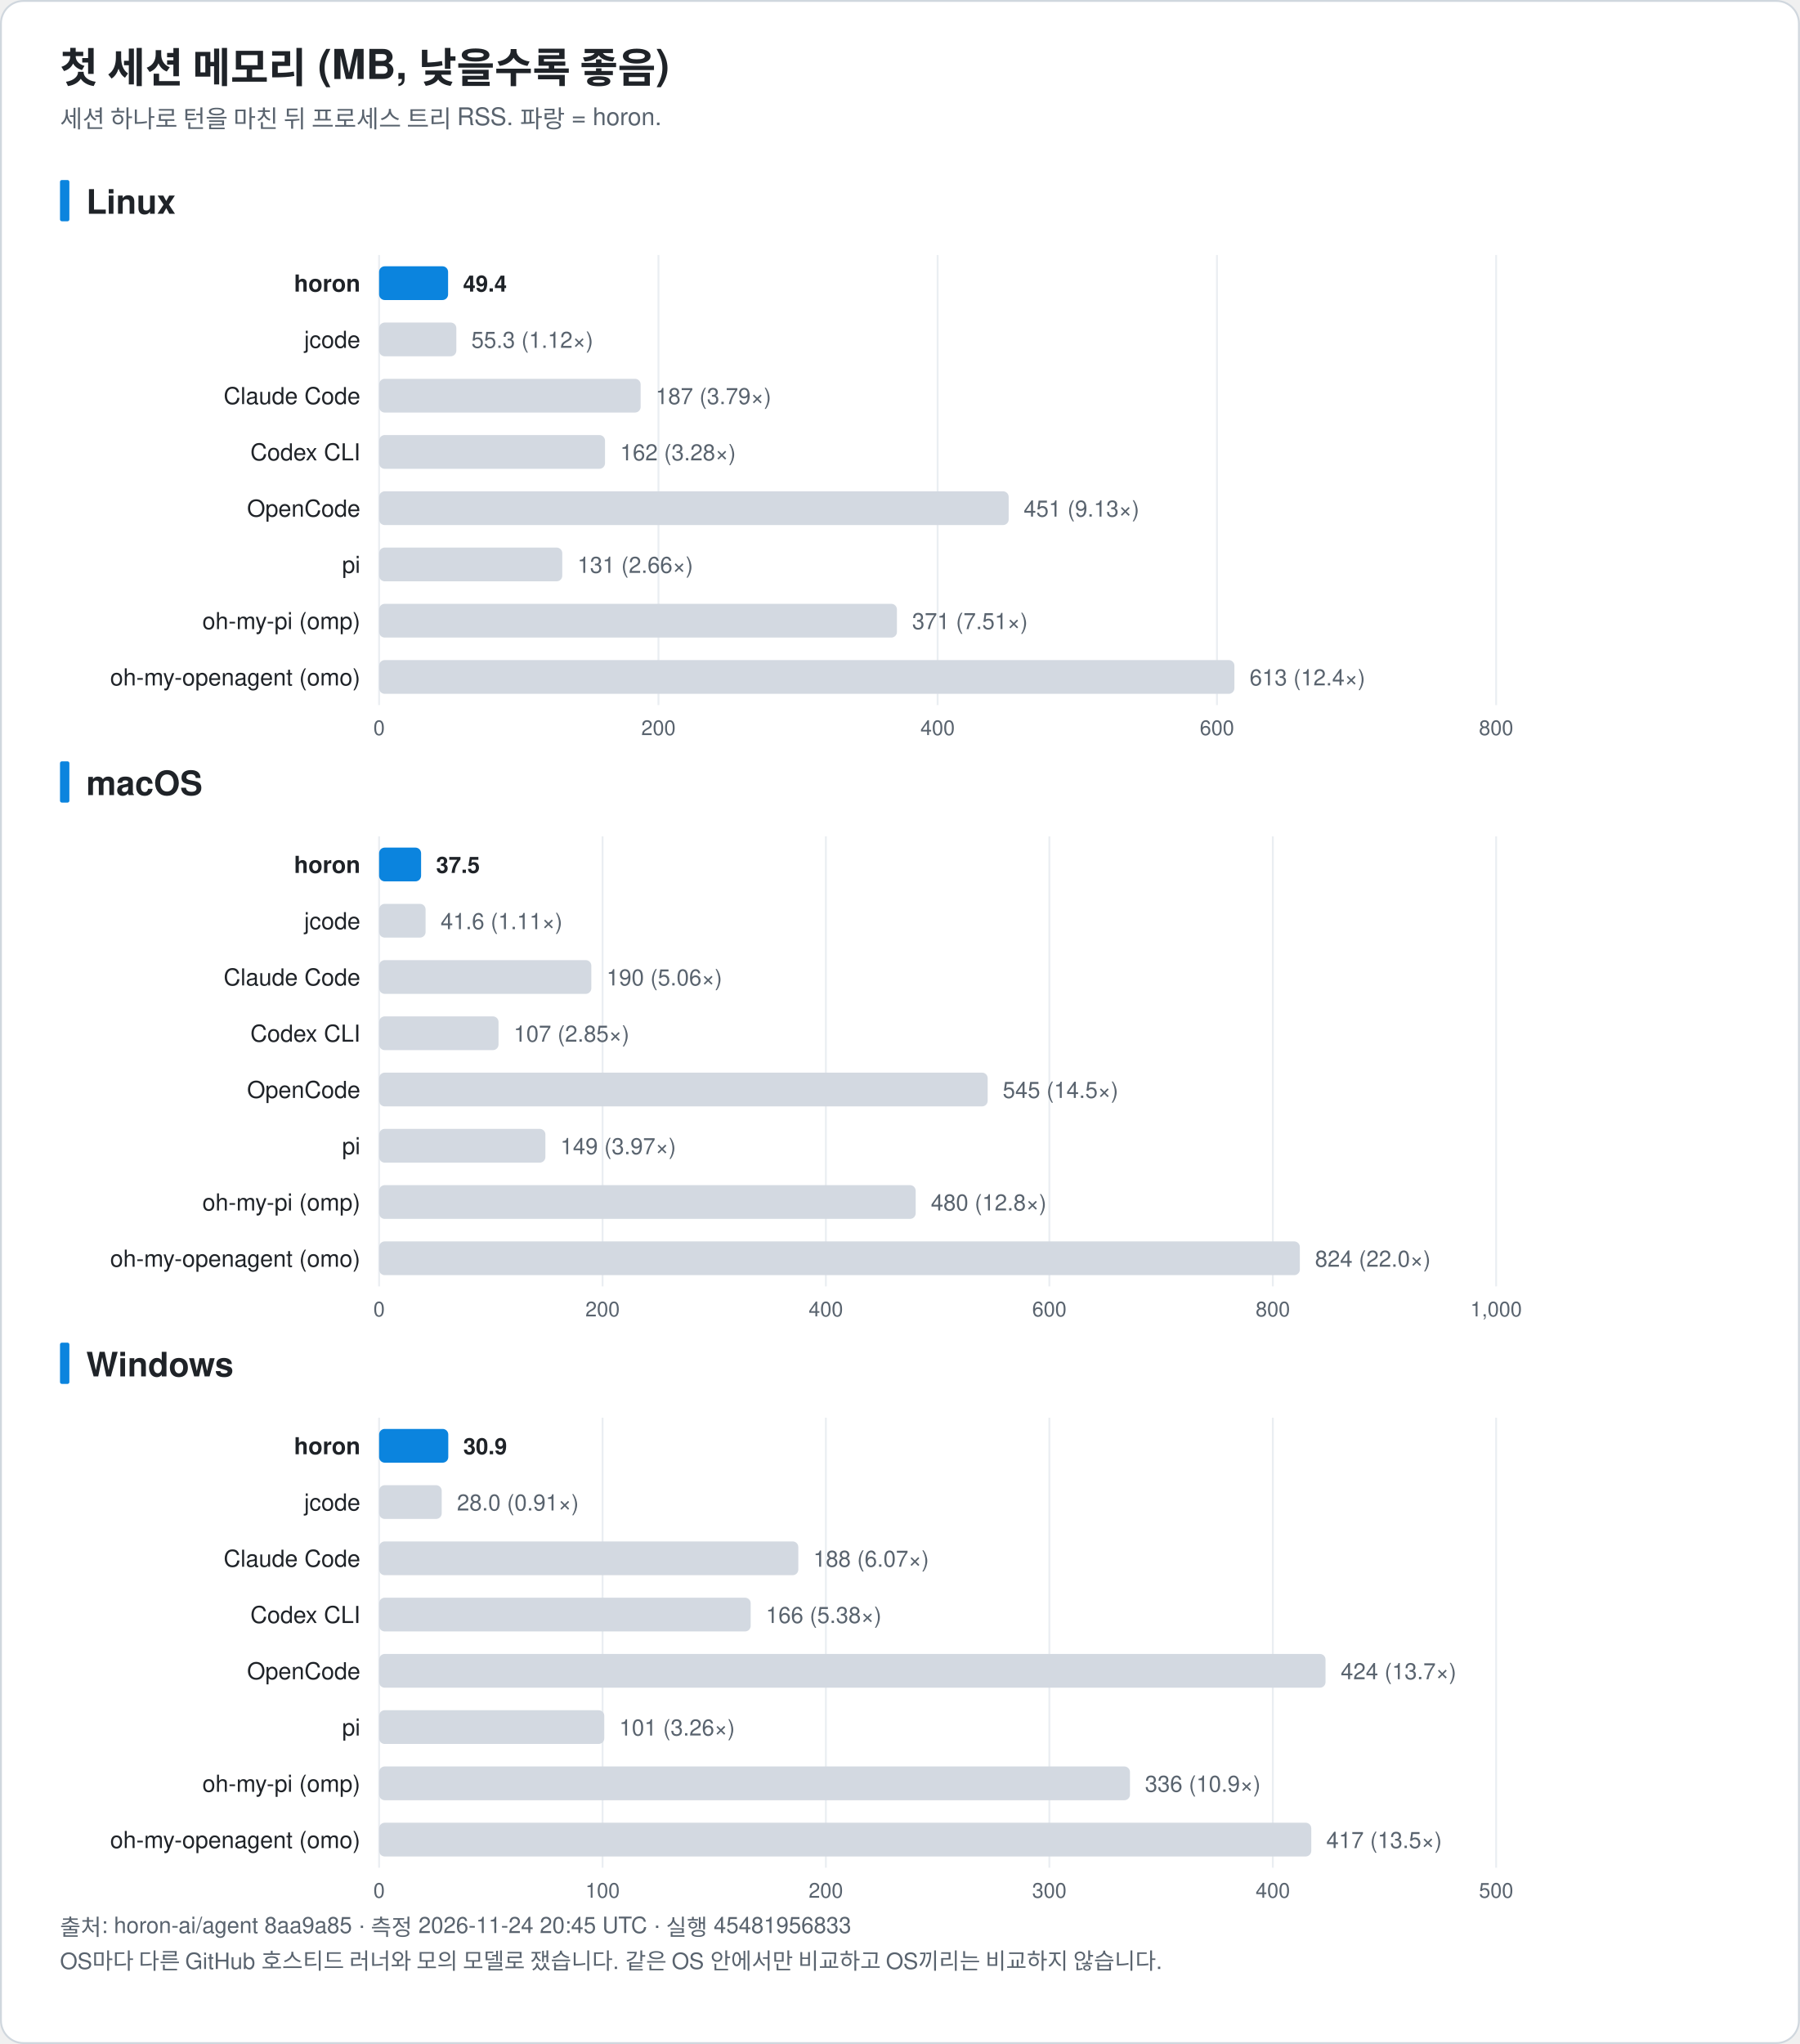
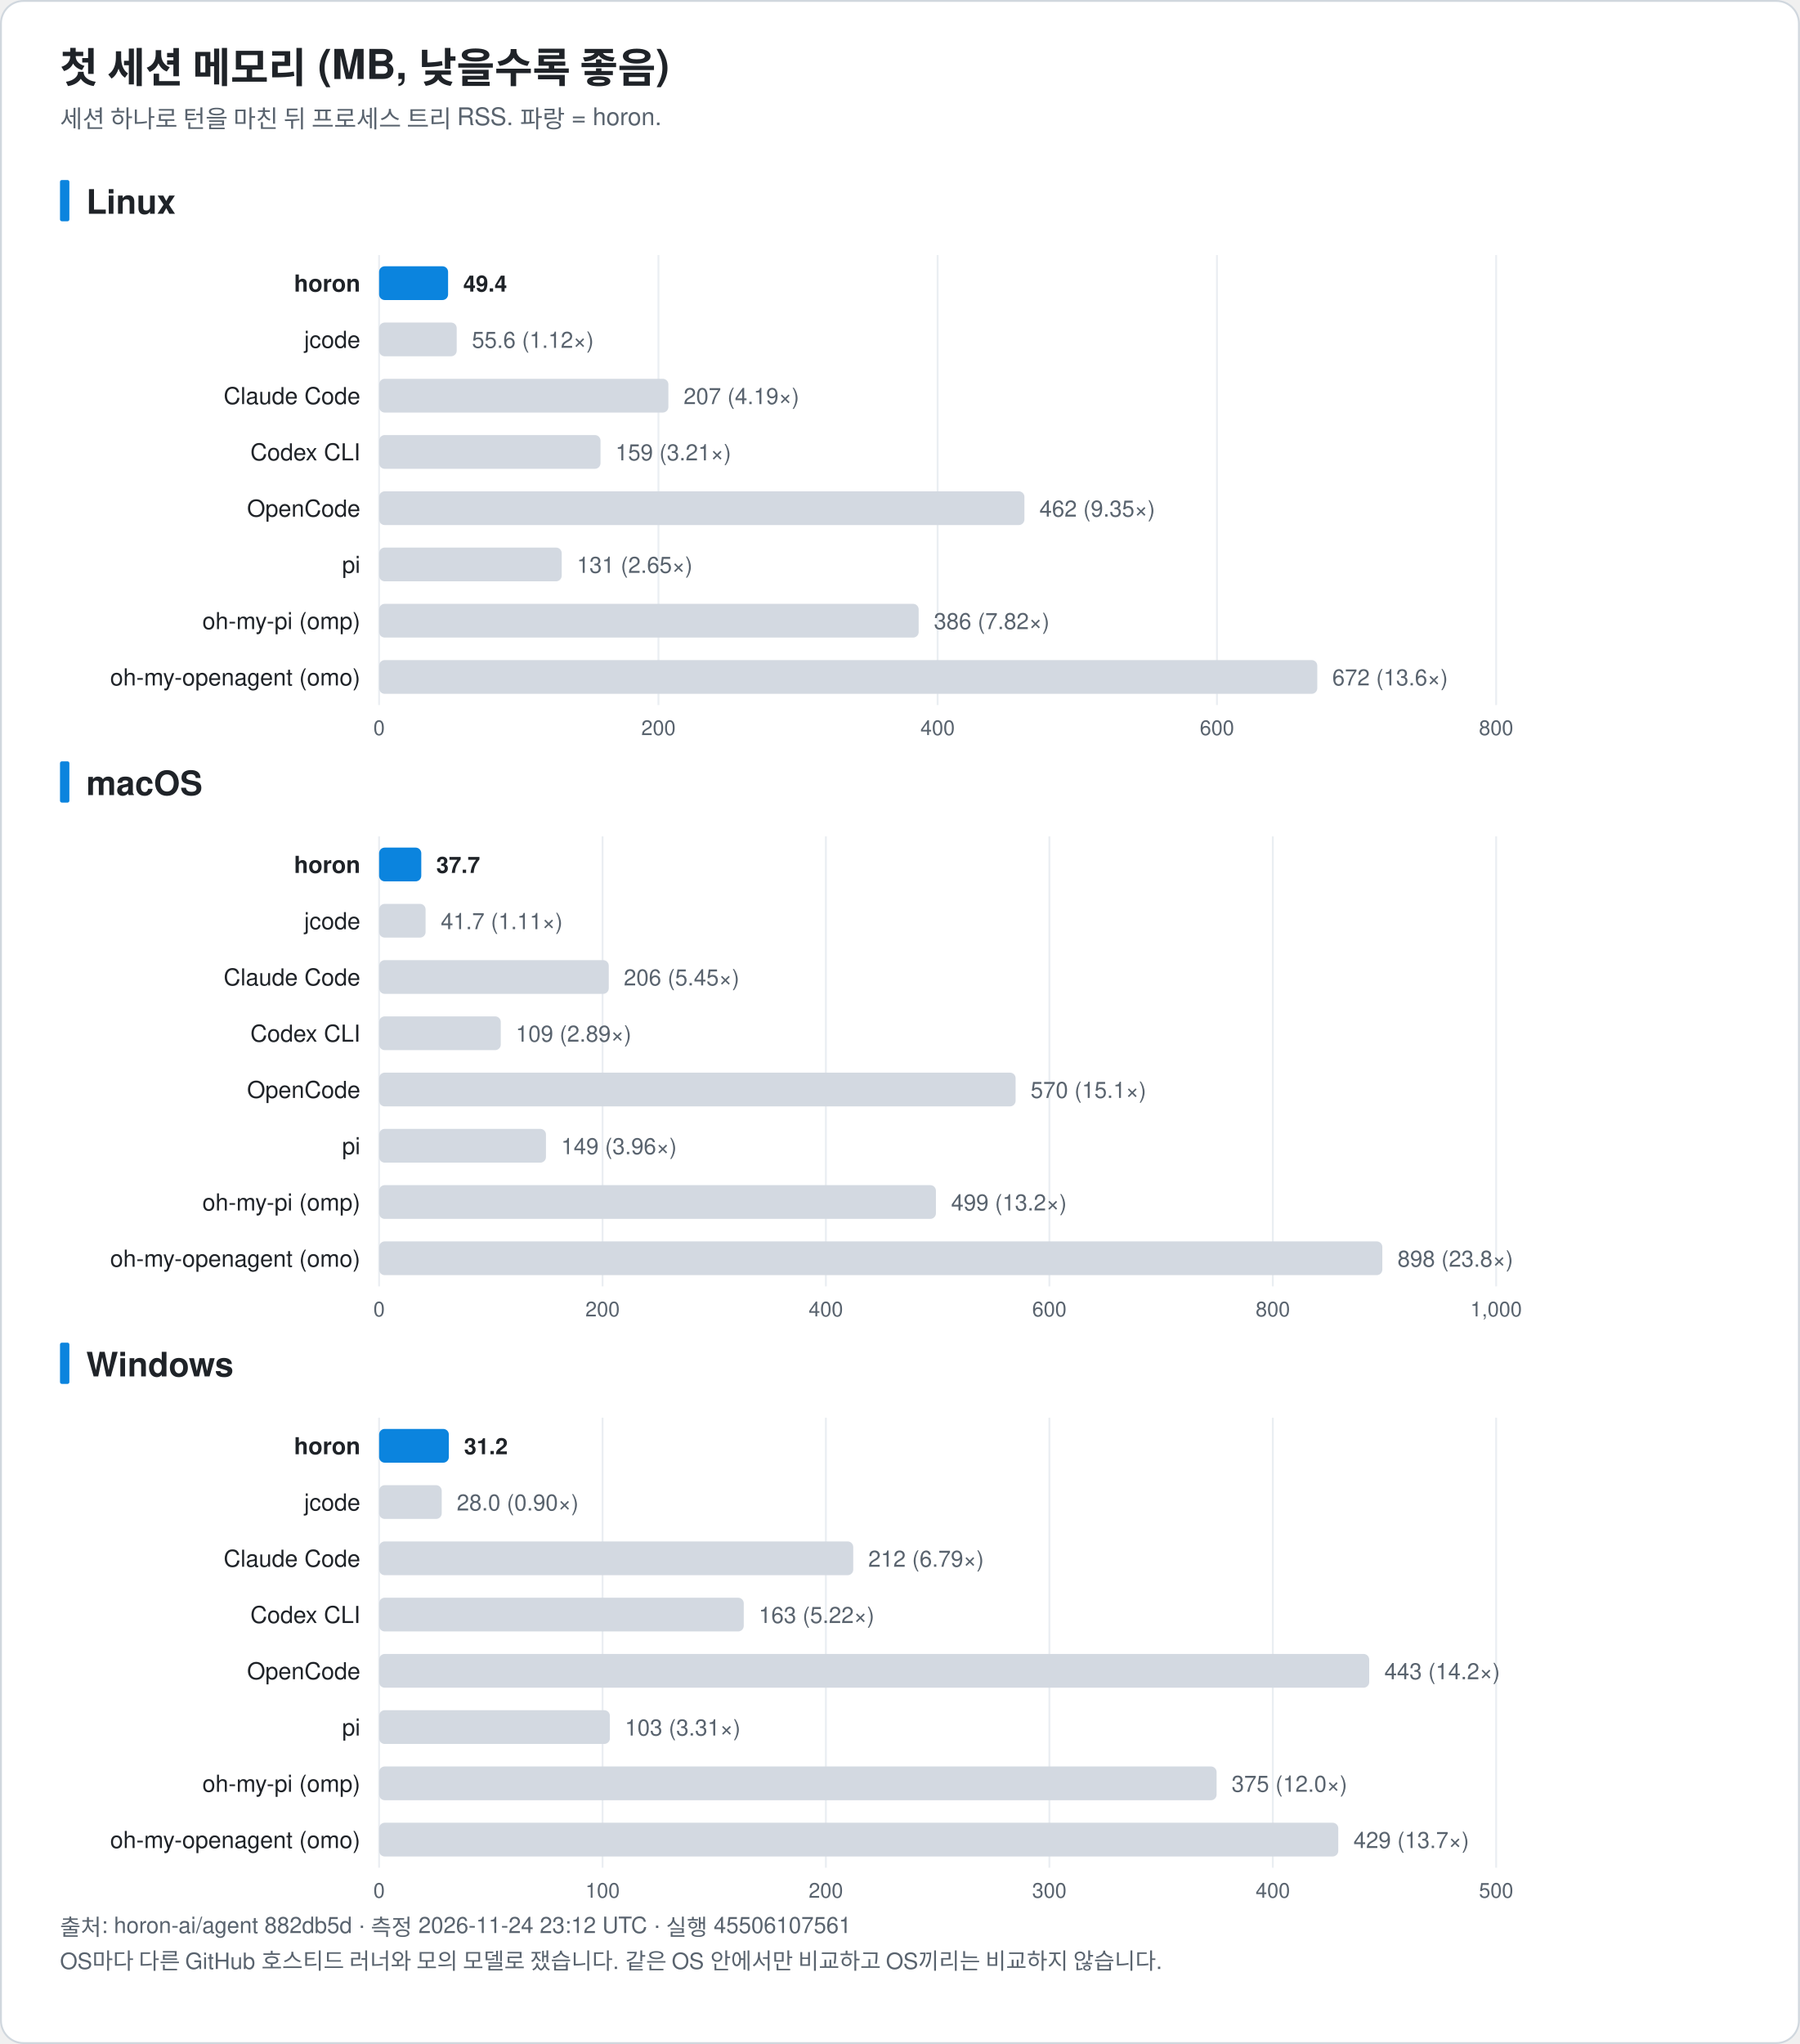
<svg xmlns="http://www.w3.org/2000/svg" width="960" height="1090" viewBox="0 0 960 1090" font-family="-apple-system, BlinkMacSystemFont, 'Segoe UI', 'Noto Sans KR', 'Apple SD Gothic Neo', Helvetica, Arial, sans-serif" role="img">
  <rect x="0.5" y="0.5" width="959" height="1089" rx="12" fill="#ffffff" stroke="#d0d7de" />
  <text x="32.0" y="44.0" font-size="22" fill="#1f2328" text-anchor="start" font-weight="bold">첫 세션 메모리 (MB, 낮을수록 좋음)</text>
  <text x="32.0" y="68.0" font-size="13" fill="#59636e" text-anchor="start" font-weight="normal">세션 하나로 턴을 마친 뒤 프로세스 트리 RSS. 파랑 = horon.</text>
  <rect x="32" y="96.0" width="5" height="22" rx="1" fill="#0b84de" />
  <text x="46.0" y="114.0" font-size="18" fill="#1f2328" text-anchor="start" font-weight="bold">Linux</text>
  <line x1="202.2" y1="136.0" x2="202.2" y2="376.0" stroke="#eaeef2" />
  <text x="202.2" y="392.0" font-size="11" fill="#59636e" text-anchor="middle" font-weight="normal">0</text>
  <line x1="351.2" y1="136.0" x2="351.2" y2="376.0" stroke="#eaeef2" />
  <text x="351.2" y="392.0" font-size="11" fill="#59636e" text-anchor="middle" font-weight="normal">200</text>
  <line x1="500.1" y1="136.0" x2="500.1" y2="376.0" stroke="#eaeef2" />
  <text x="500.1" y="392.0" font-size="11" fill="#59636e" text-anchor="middle" font-weight="normal">400</text>
  <line x1="649.1" y1="136.0" x2="649.1" y2="376.0" stroke="#eaeef2" />
  <text x="649.1" y="392.0" font-size="11" fill="#59636e" text-anchor="middle" font-weight="normal">600</text>
  <line x1="798.0" y1="136.0" x2="798.0" y2="376.0" stroke="#eaeef2" />
  <text x="798.0" y="392.0" font-size="11" fill="#59636e" text-anchor="middle" font-weight="normal">800</text>
  <text x="192.2" y="155.5" font-size="12.5" fill="#1f2328" text-anchor="end" font-weight="bold">horon</text>
  <rect x="202.2" y="142.0" width="36.8" height="18" rx="3" fill="#0b84de" />
-   <text x="247.0" y="155.5" font-size="12" fill="#1f2328" text-anchor="start" font-weight="bold">49.4</text>
+   <text x="247.1" y="155.5" font-size="12" fill="#1f2328" text-anchor="start" font-weight="bold">49.4</text>
  <text x="192.2" y="185.5" font-size="12.5" fill="#1f2328" text-anchor="end" font-weight="normal">jcode</text>
-   <rect x="202.2" y="172.0" width="41.2" height="18" rx="3" fill="#d3d9e1" />
-   <text x="251.4" y="185.5" font-size="12" fill="#59636e" text-anchor="start" font-weight="normal">55.3 (1.12×)</text>
+   <rect x="202.2" y="172.0" width="41.4" height="18" rx="3" fill="#d3d9e1" />
+   <text x="251.7" y="185.5" font-size="12" fill="#59636e" text-anchor="start" font-weight="normal">55.6 (1.12×)</text>
  <text x="192.2" y="215.5" font-size="12.5" fill="#1f2328" text-anchor="end" font-weight="normal">Claude Code</text>
-   <rect x="202.2" y="202.0" width="139.5" height="18" rx="3" fill="#d3d9e1" />
-   <text x="349.7" y="215.5" font-size="12" fill="#59636e" text-anchor="start" font-weight="normal">187 (3.79×)</text>
+   <rect x="202.2" y="202.0" width="154.3" height="18" rx="3" fill="#d3d9e1" />
+   <text x="364.6" y="215.5" font-size="12" fill="#59636e" text-anchor="start" font-weight="normal">207 (4.19×)</text>
  <text x="192.2" y="245.5" font-size="12.5" fill="#1f2328" text-anchor="end" font-weight="normal">Codex CLI</text>
-   <rect x="202.2" y="232.0" width="120.5" height="18" rx="3" fill="#d3d9e1" />
-   <text x="330.8" y="245.5" font-size="12" fill="#59636e" text-anchor="start" font-weight="normal">162 (3.28×)</text>
+   <rect x="202.2" y="232.0" width="118.1" height="18" rx="3" fill="#d3d9e1" />
+   <text x="328.3" y="245.5" font-size="12" fill="#59636e" text-anchor="start" font-weight="normal">159 (3.21×)</text>
  <text x="192.2" y="275.5" font-size="12.5" fill="#1f2328" text-anchor="end" font-weight="normal">OpenCode</text>
-   <rect x="202.2" y="262.0" width="335.8" height="18" rx="3" fill="#d3d9e1" />
-   <text x="546.0" y="275.5" font-size="12" fill="#59636e" text-anchor="start" font-weight="normal">451 (9.13×)</text>
+   <rect x="202.2" y="262.0" width="344.2" height="18" rx="3" fill="#d3d9e1" />
+   <text x="554.4" y="275.5" font-size="12" fill="#59636e" text-anchor="start" font-weight="normal">462 (9.35×)</text>
  <text x="192.2" y="305.5" font-size="12.5" fill="#1f2328" text-anchor="end" font-weight="normal">pi</text>
-   <rect x="202.2" y="292.0" width="97.7" height="18" rx="3" fill="#d3d9e1" />
-   <text x="308.0" y="305.5" font-size="12" fill="#59636e" text-anchor="start" font-weight="normal">131 (2.66×)</text>
+   <rect x="202.2" y="292.0" width="97.4" height="18" rx="3" fill="#d3d9e1" />
+   <text x="307.7" y="305.5" font-size="12" fill="#59636e" text-anchor="start" font-weight="normal">131 (2.65×)</text>
  <text x="192.2" y="335.5" font-size="12.5" fill="#1f2328" text-anchor="end" font-weight="normal">oh-my-pi (omp)</text>
-   <rect x="202.2" y="322.0" width="276.2" height="18" rx="3" fill="#d3d9e1" />
-   <text x="486.5" y="335.5" font-size="12" fill="#59636e" text-anchor="start" font-weight="normal">371 (7.51×)</text>
+   <rect x="202.2" y="322.0" width="287.8" height="18" rx="3" fill="#d3d9e1" />
+   <text x="498.1" y="335.5" font-size="12" fill="#59636e" text-anchor="start" font-weight="normal">386 (7.82×)</text>
  <text x="192.2" y="365.5" font-size="12.5" fill="#1f2328" text-anchor="end" font-weight="normal">oh-my-openagent (omo)</text>
-   <rect x="202.2" y="352.0" width="456.2" height="18" rx="3" fill="#d3d9e1" />
-   <text x="666.5" y="365.5" font-size="12" fill="#59636e" text-anchor="start" font-weight="normal">613 (12.4×)</text>
+   <rect x="202.2" y="352.0" width="500.4" height="18" rx="3" fill="#d3d9e1" />
+   <text x="710.6" y="365.5" font-size="12" fill="#59636e" text-anchor="start" font-weight="normal">672 (13.6×)</text>
  <rect x="32" y="406.0" width="5" height="22" rx="1" fill="#0b84de" />
  <text x="46.0" y="424.0" font-size="18" fill="#1f2328" text-anchor="start" font-weight="bold">macOS</text>
  <line x1="202.2" y1="446.0" x2="202.2" y2="686.0" stroke="#eaeef2" />
  <text x="202.2" y="702.0" font-size="11" fill="#59636e" text-anchor="middle" font-weight="normal">0</text>
  <line x1="321.4" y1="446.0" x2="321.4" y2="686.0" stroke="#eaeef2" />
  <text x="321.4" y="702.0" font-size="11" fill="#59636e" text-anchor="middle" font-weight="normal">200</text>
  <line x1="440.5" y1="446.0" x2="440.5" y2="686.0" stroke="#eaeef2" />
  <text x="440.5" y="702.0" font-size="11" fill="#59636e" text-anchor="middle" font-weight="normal">400</text>
  <line x1="559.7" y1="446.0" x2="559.7" y2="686.0" stroke="#eaeef2" />
  <text x="559.7" y="702.0" font-size="11" fill="#59636e" text-anchor="middle" font-weight="normal">600</text>
  <line x1="678.9" y1="446.0" x2="678.9" y2="686.0" stroke="#eaeef2" />
  <text x="678.9" y="702.0" font-size="11" fill="#59636e" text-anchor="middle" font-weight="normal">800</text>
  <line x1="798.0" y1="446.0" x2="798.0" y2="686.0" stroke="#eaeef2" />
  <text x="798.0" y="702.0" font-size="11" fill="#59636e" text-anchor="middle" font-weight="normal">1,000</text>
  <text x="192.2" y="465.5" font-size="12.5" fill="#1f2328" text-anchor="end" font-weight="bold">horon</text>
-   <rect x="202.2" y="452.0" width="22.4" height="18" rx="3" fill="#0b84de" />
-   <text x="232.6" y="465.5" font-size="12" fill="#1f2328" text-anchor="start" font-weight="bold">37.5</text>
+   <rect x="202.2" y="452.0" width="22.5" height="18" rx="3" fill="#0b84de" />
+   <text x="232.7" y="465.5" font-size="12" fill="#1f2328" text-anchor="start" font-weight="bold">37.7</text>
  <text x="192.2" y="495.5" font-size="12.5" fill="#1f2328" text-anchor="end" font-weight="normal">jcode</text>
  <rect x="202.2" y="482.0" width="24.8" height="18" rx="3" fill="#d3d9e1" />
-   <text x="235.0" y="495.5" font-size="12" fill="#59636e" text-anchor="start" font-weight="normal">41.6 (1.11×)</text>
+   <text x="235.1" y="495.5" font-size="12" fill="#59636e" text-anchor="start" font-weight="normal">41.7 (1.11×)</text>
  <text x="192.2" y="525.5" font-size="12.5" fill="#1f2328" text-anchor="end" font-weight="normal">Claude Code</text>
-   <rect x="202.2" y="512.0" width="113.2" height="18" rx="3" fill="#d3d9e1" />
-   <text x="323.5" y="525.5" font-size="12" fill="#59636e" text-anchor="start" font-weight="normal">190 (5.06×)</text>
+   <rect x="202.2" y="512.0" width="122.5" height="18" rx="3" fill="#d3d9e1" />
+   <text x="332.7" y="525.5" font-size="12" fill="#59636e" text-anchor="start" font-weight="normal">206 (5.45×)</text>
  <text x="192.2" y="555.5" font-size="12.5" fill="#1f2328" text-anchor="end" font-weight="normal">Codex CLI</text>
-   <rect x="202.2" y="542.0" width="63.7" height="18" rx="3" fill="#d3d9e1" />
-   <text x="274.0" y="555.5" font-size="12" fill="#59636e" text-anchor="start" font-weight="normal">107 (2.85×)</text>
+   <rect x="202.2" y="542.0" width="64.9" height="18" rx="3" fill="#d3d9e1" />
+   <text x="275.1" y="555.5" font-size="12" fill="#59636e" text-anchor="start" font-weight="normal">109 (2.89×)</text>
  <text x="192.2" y="585.5" font-size="12.5" fill="#1f2328" text-anchor="end" font-weight="normal">OpenCode</text>
-   <rect x="202.2" y="572.0" width="324.6" height="18" rx="3" fill="#d3d9e1" />
-   <text x="534.8" y="585.5" font-size="12" fill="#59636e" text-anchor="start" font-weight="normal">545 (14.5×)</text>
+   <rect x="202.2" y="572.0" width="339.5" height="18" rx="3" fill="#d3d9e1" />
+   <text x="549.7" y="585.5" font-size="12" fill="#59636e" text-anchor="start" font-weight="normal">570 (15.1×)</text>
  <text x="192.2" y="615.5" font-size="12.5" fill="#1f2328" text-anchor="end" font-weight="normal">pi</text>
-   <rect x="202.2" y="602.0" width="88.7" height="18" rx="3" fill="#d3d9e1" />
-   <text x="298.9" y="615.5" font-size="12" fill="#59636e" text-anchor="start" font-weight="normal">149 (3.97×)</text>
+   <rect x="202.2" y="602.0" width="89.0" height="18" rx="3" fill="#d3d9e1" />
+   <text x="299.3" y="615.5" font-size="12" fill="#59636e" text-anchor="start" font-weight="normal">149 (3.96×)</text>
  <text x="192.2" y="645.5" font-size="12.5" fill="#1f2328" text-anchor="end" font-weight="normal">oh-my-pi (omp)</text>
-   <rect x="202.2" y="632.0" width="286.2" height="18" rx="3" fill="#d3d9e1" />
-   <text x="496.5" y="645.5" font-size="12" fill="#59636e" text-anchor="start" font-weight="normal">480 (12.8×)</text>
+   <rect x="202.2" y="632.0" width="297.0" height="18" rx="3" fill="#d3d9e1" />
+   <text x="507.3" y="645.5" font-size="12" fill="#59636e" text-anchor="start" font-weight="normal">499 (13.2×)</text>
  <text x="192.2" y="675.5" font-size="12.5" fill="#1f2328" text-anchor="end" font-weight="normal">oh-my-openagent (omo)</text>
-   <rect x="202.2" y="662.0" width="491.1" height="18" rx="3" fill="#d3d9e1" />
-   <text x="701.4" y="675.5" font-size="12" fill="#59636e" text-anchor="start" font-weight="normal">824 (22.0×)</text>
+   <rect x="202.2" y="662.0" width="535.1" height="18" rx="3" fill="#d3d9e1" />
+   <text x="745.4" y="675.5" font-size="12" fill="#59636e" text-anchor="start" font-weight="normal">898 (23.8×)</text>
  <rect x="32" y="716.0" width="5" height="22" rx="1" fill="#0b84de" />
  <text x="46.0" y="734.0" font-size="18" fill="#1f2328" text-anchor="start" font-weight="bold">Windows</text>
  <line x1="202.2" y1="756.0" x2="202.2" y2="996.0" stroke="#eaeef2" />
  <text x="202.2" y="1012.0" font-size="11" fill="#59636e" text-anchor="middle" font-weight="normal">0</text>
  <line x1="321.4" y1="756.0" x2="321.4" y2="996.0" stroke="#eaeef2" />
  <text x="321.4" y="1012.0" font-size="11" fill="#59636e" text-anchor="middle" font-weight="normal">100</text>
  <line x1="440.5" y1="756.0" x2="440.5" y2="996.0" stroke="#eaeef2" />
  <text x="440.5" y="1012.0" font-size="11" fill="#59636e" text-anchor="middle" font-weight="normal">200</text>
  <line x1="559.7" y1="756.0" x2="559.7" y2="996.0" stroke="#eaeef2" />
  <text x="559.7" y="1012.0" font-size="11" fill="#59636e" text-anchor="middle" font-weight="normal">300</text>
  <line x1="678.9" y1="756.0" x2="678.9" y2="996.0" stroke="#eaeef2" />
  <text x="678.9" y="1012.0" font-size="11" fill="#59636e" text-anchor="middle" font-weight="normal">400</text>
  <line x1="798.0" y1="756.0" x2="798.0" y2="996.0" stroke="#eaeef2" />
  <text x="798.0" y="1012.0" font-size="11" fill="#59636e" text-anchor="middle" font-weight="normal">500</text>
  <text x="192.2" y="775.5" font-size="12.5" fill="#1f2328" text-anchor="end" font-weight="bold">horon</text>
-   <rect x="202.2" y="762.0" width="36.9" height="18" rx="3" fill="#0b84de" />
-   <text x="247.1" y="775.5" font-size="12" fill="#1f2328" text-anchor="start" font-weight="bold">30.9</text>
+   <rect x="202.2" y="762.0" width="37.2" height="18" rx="3" fill="#0b84de" />
+   <text x="247.5" y="775.5" font-size="12" fill="#1f2328" text-anchor="start" font-weight="bold">31.2</text>
  <text x="192.2" y="805.5" font-size="12.5" fill="#1f2328" text-anchor="end" font-weight="normal">jcode</text>
  <rect x="202.2" y="792.0" width="33.4" height="18" rx="3" fill="#d3d9e1" />
-   <text x="243.7" y="805.5" font-size="12" fill="#59636e" text-anchor="start" font-weight="normal">28.0 (0.91×)</text>
+   <text x="243.6" y="805.5" font-size="12" fill="#59636e" text-anchor="start" font-weight="normal">28.0 (0.90×)</text>
  <text x="192.2" y="835.5" font-size="12.5" fill="#1f2328" text-anchor="end" font-weight="normal">Claude Code</text>
-   <rect x="202.2" y="822.0" width="223.6" height="18" rx="3" fill="#d3d9e1" />
-   <text x="433.8" y="835.5" font-size="12" fill="#59636e" text-anchor="start" font-weight="normal">188 (6.07×)</text>
+   <rect x="202.2" y="822.0" width="252.9" height="18" rx="3" fill="#d3d9e1" />
+   <text x="463.1" y="835.5" font-size="12" fill="#59636e" text-anchor="start" font-weight="normal">212 (6.79×)</text>
  <text x="192.2" y="865.5" font-size="12.5" fill="#1f2328" text-anchor="end" font-weight="normal">Codex CLI</text>
-   <rect x="202.2" y="852.0" width="198.2" height="18" rx="3" fill="#d3d9e1" />
-   <text x="408.5" y="865.5" font-size="12" fill="#59636e" text-anchor="start" font-weight="normal">166 (5.38×)</text>
+   <rect x="202.2" y="852.0" width="194.5" height="18" rx="3" fill="#d3d9e1" />
+   <text x="404.7" y="865.5" font-size="12" fill="#59636e" text-anchor="start" font-weight="normal">163 (5.22×)</text>
  <text x="192.2" y="895.5" font-size="12.5" fill="#1f2328" text-anchor="end" font-weight="normal">OpenCode</text>
-   <rect x="202.2" y="882.0" width="504.8" height="18" rx="3" fill="#d3d9e1" />
-   <text x="715.1" y="895.5" font-size="12" fill="#59636e" text-anchor="start" font-weight="normal">424 (13.7×)</text>
+   <rect x="202.2" y="882.0" width="528.1" height="18" rx="3" fill="#d3d9e1" />
+   <text x="738.4" y="895.5" font-size="12" fill="#59636e" text-anchor="start" font-weight="normal">443 (14.2×)</text>
  <text x="192.2" y="925.5" font-size="12.5" fill="#1f2328" text-anchor="end" font-weight="normal">pi</text>
-   <rect x="202.2" y="912.0" width="120.1" height="18" rx="3" fill="#d3d9e1" />
-   <text x="330.3" y="925.5" font-size="12" fill="#59636e" text-anchor="start" font-weight="normal">101 (3.26×)</text>
+   <rect x="202.2" y="912.0" width="123.1" height="18" rx="3" fill="#d3d9e1" />
+   <text x="333.3" y="925.5" font-size="12" fill="#59636e" text-anchor="start" font-weight="normal">103 (3.31×)</text>
  <text x="192.2" y="955.5" font-size="12.5" fill="#1f2328" text-anchor="end" font-weight="normal">oh-my-pi (omp)</text>
-   <rect x="202.2" y="942.0" width="400.5" height="18" rx="3" fill="#d3d9e1" />
-   <text x="610.7" y="955.5" font-size="12" fill="#59636e" text-anchor="start" font-weight="normal">336 (10.9×)</text>
+   <rect x="202.2" y="942.0" width="446.7" height="18" rx="3" fill="#d3d9e1" />
+   <text x="656.9" y="955.5" font-size="12" fill="#59636e" text-anchor="start" font-weight="normal">375 (12.0×)</text>
  <text x="192.2" y="985.5" font-size="12.5" fill="#1f2328" text-anchor="end" font-weight="normal">oh-my-openagent (omo)</text>
-   <rect x="202.2" y="972.0" width="497.2" height="18" rx="3" fill="#d3d9e1" />
-   <text x="707.4" y="985.5" font-size="12" fill="#59636e" text-anchor="start" font-weight="normal">417 (13.5×)</text>
-   <text x="32.0" y="1032.0" font-size="12" fill="#59636e" text-anchor="start" font-weight="normal">출처: horon-ai/agent 8aa9a85 · 측정 2026-11-24 20:45 UTC · 실행 45481956833</text>
+   <rect x="202.2" y="972.0" width="511.6" height="18" rx="3" fill="#d3d9e1" />
+   <text x="721.9" y="985.5" font-size="12" fill="#59636e" text-anchor="start" font-weight="normal">429 (13.7×)</text>
+   <text x="32.0" y="1032.0" font-size="12" fill="#59636e" text-anchor="start" font-weight="normal">출처: horon-ai/agent 882db5d · 측정 2026-11-24 23:12 UTC · 실행 45506107561</text>
  <text x="32.0" y="1050.0" font-size="12" fill="#59636e" text-anchor="start" font-weight="normal">OS마다 다른 GitHub 호스티드 러너와 모의 모델로 쟀습니다. 같은 OS 안에서만 비교하고 OS끼리는 비교하지 않습니다.</text>
</svg>
